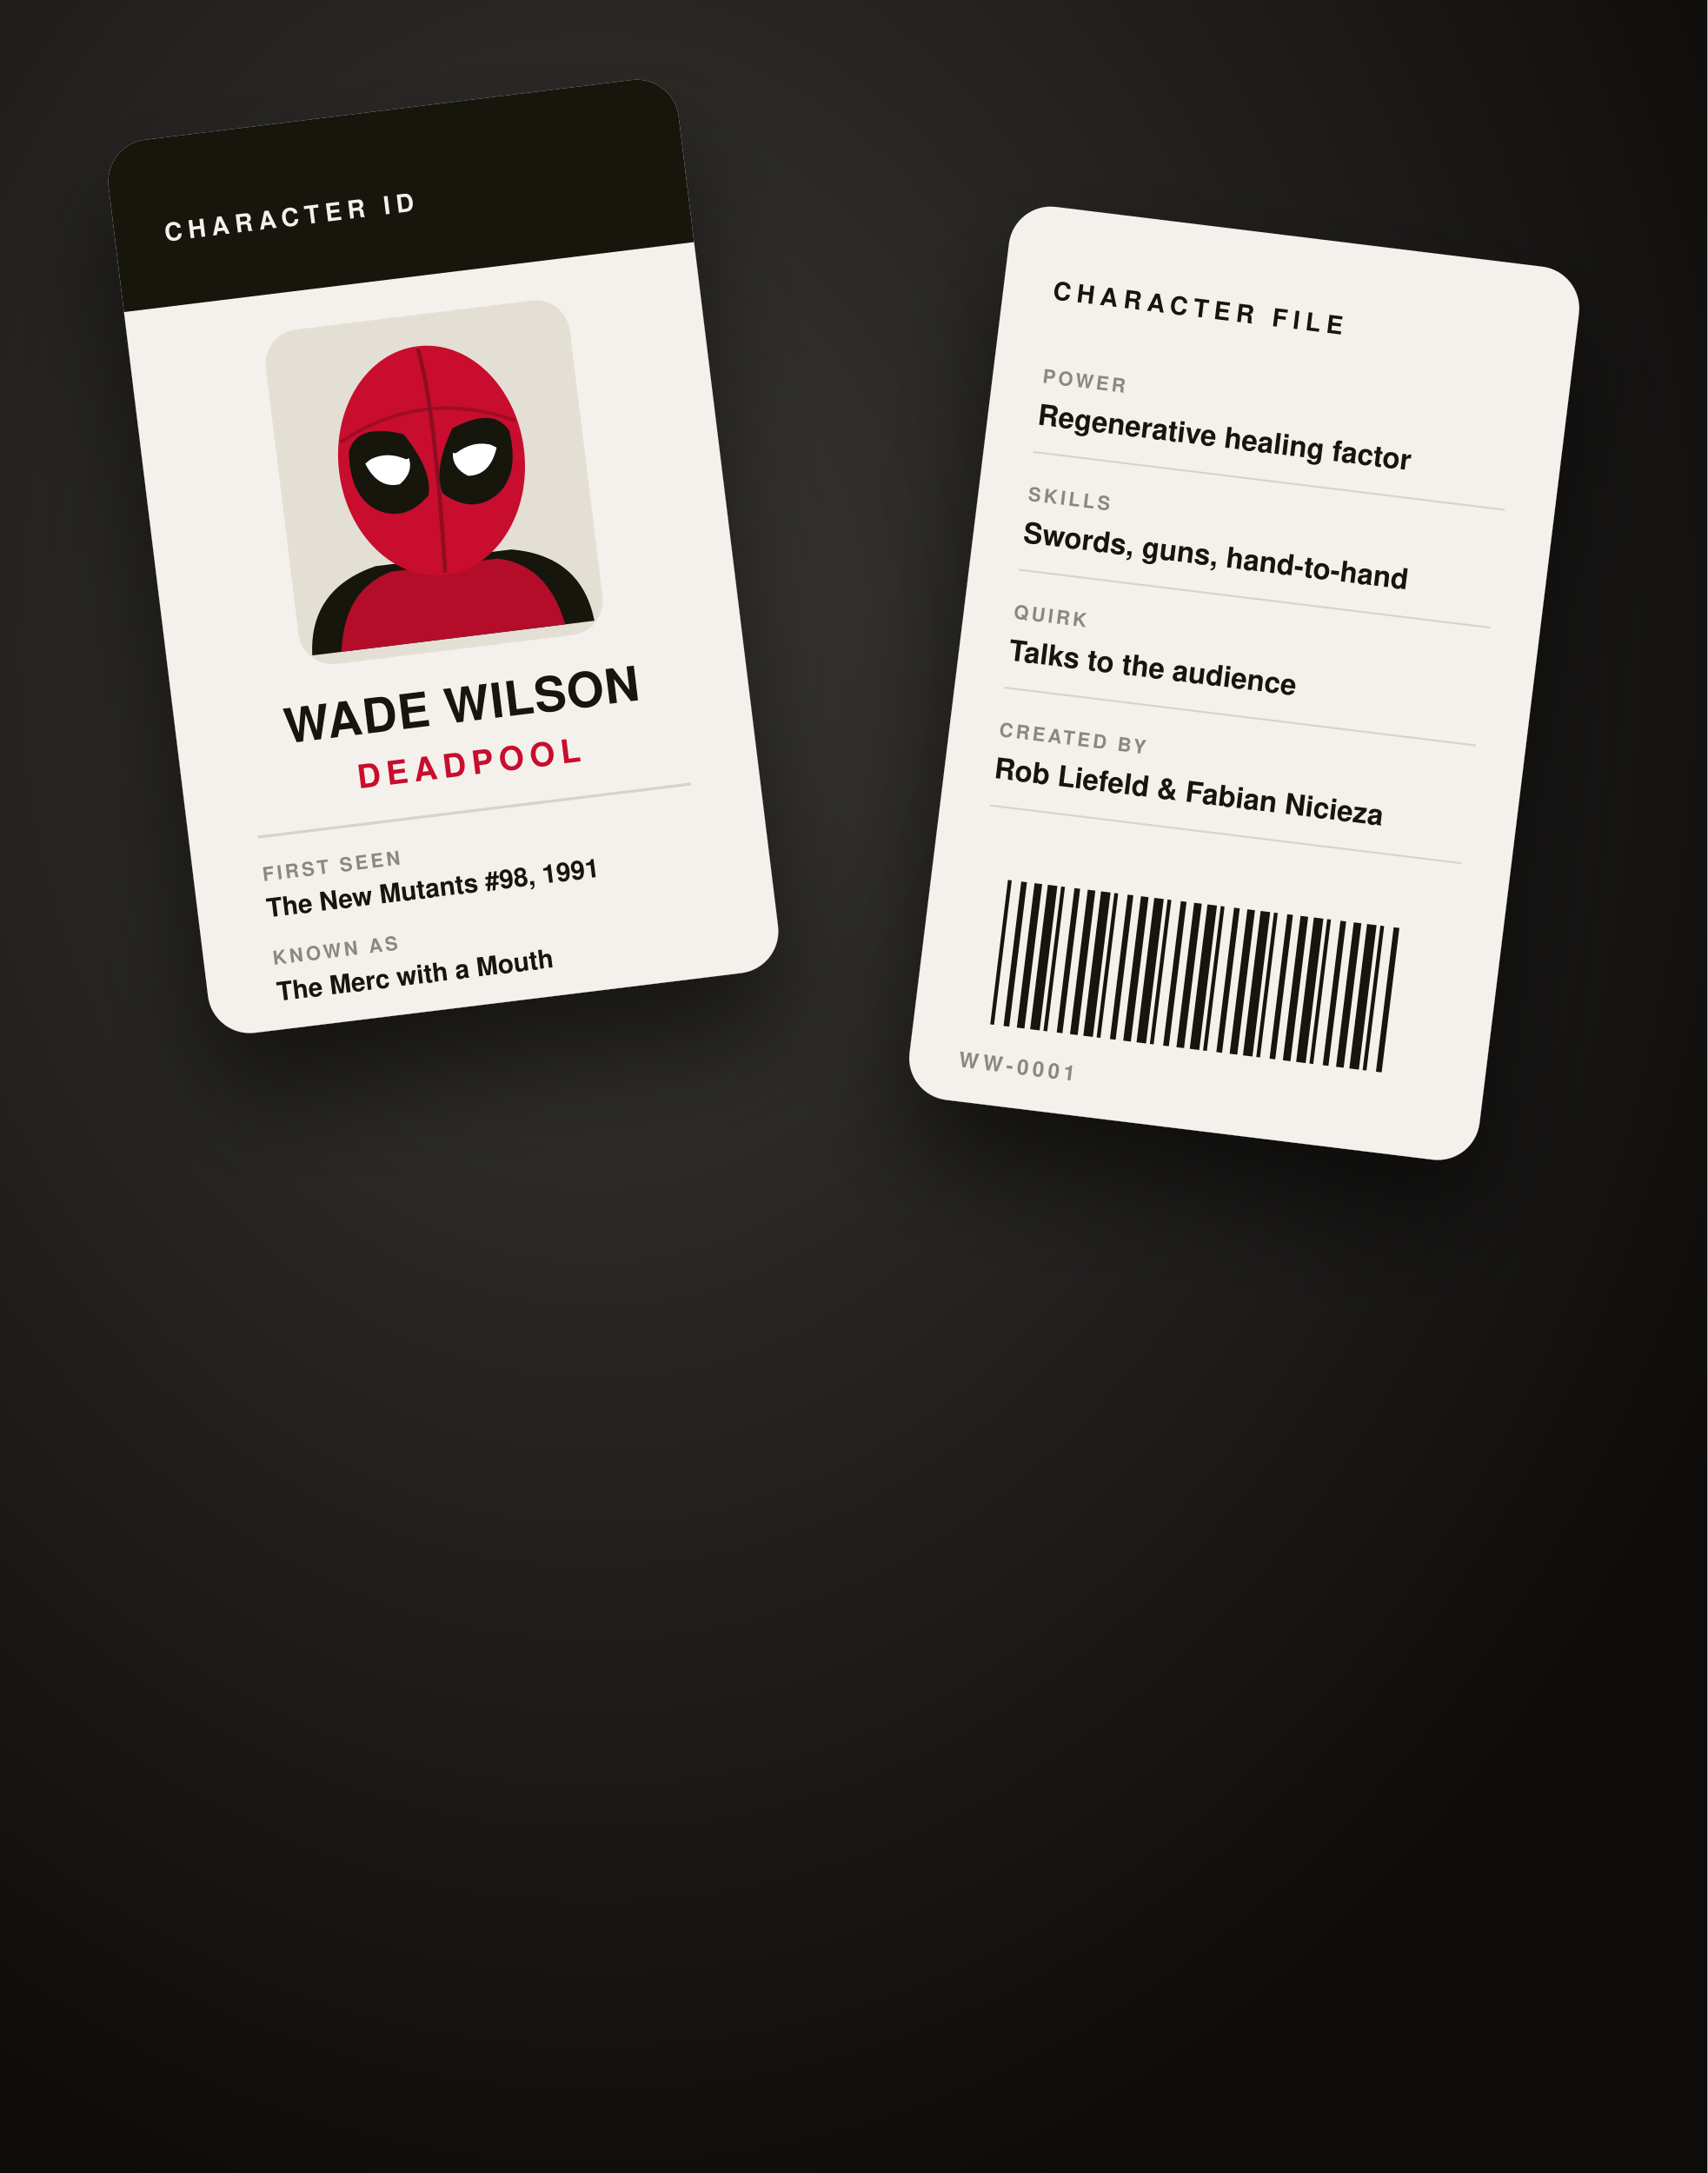
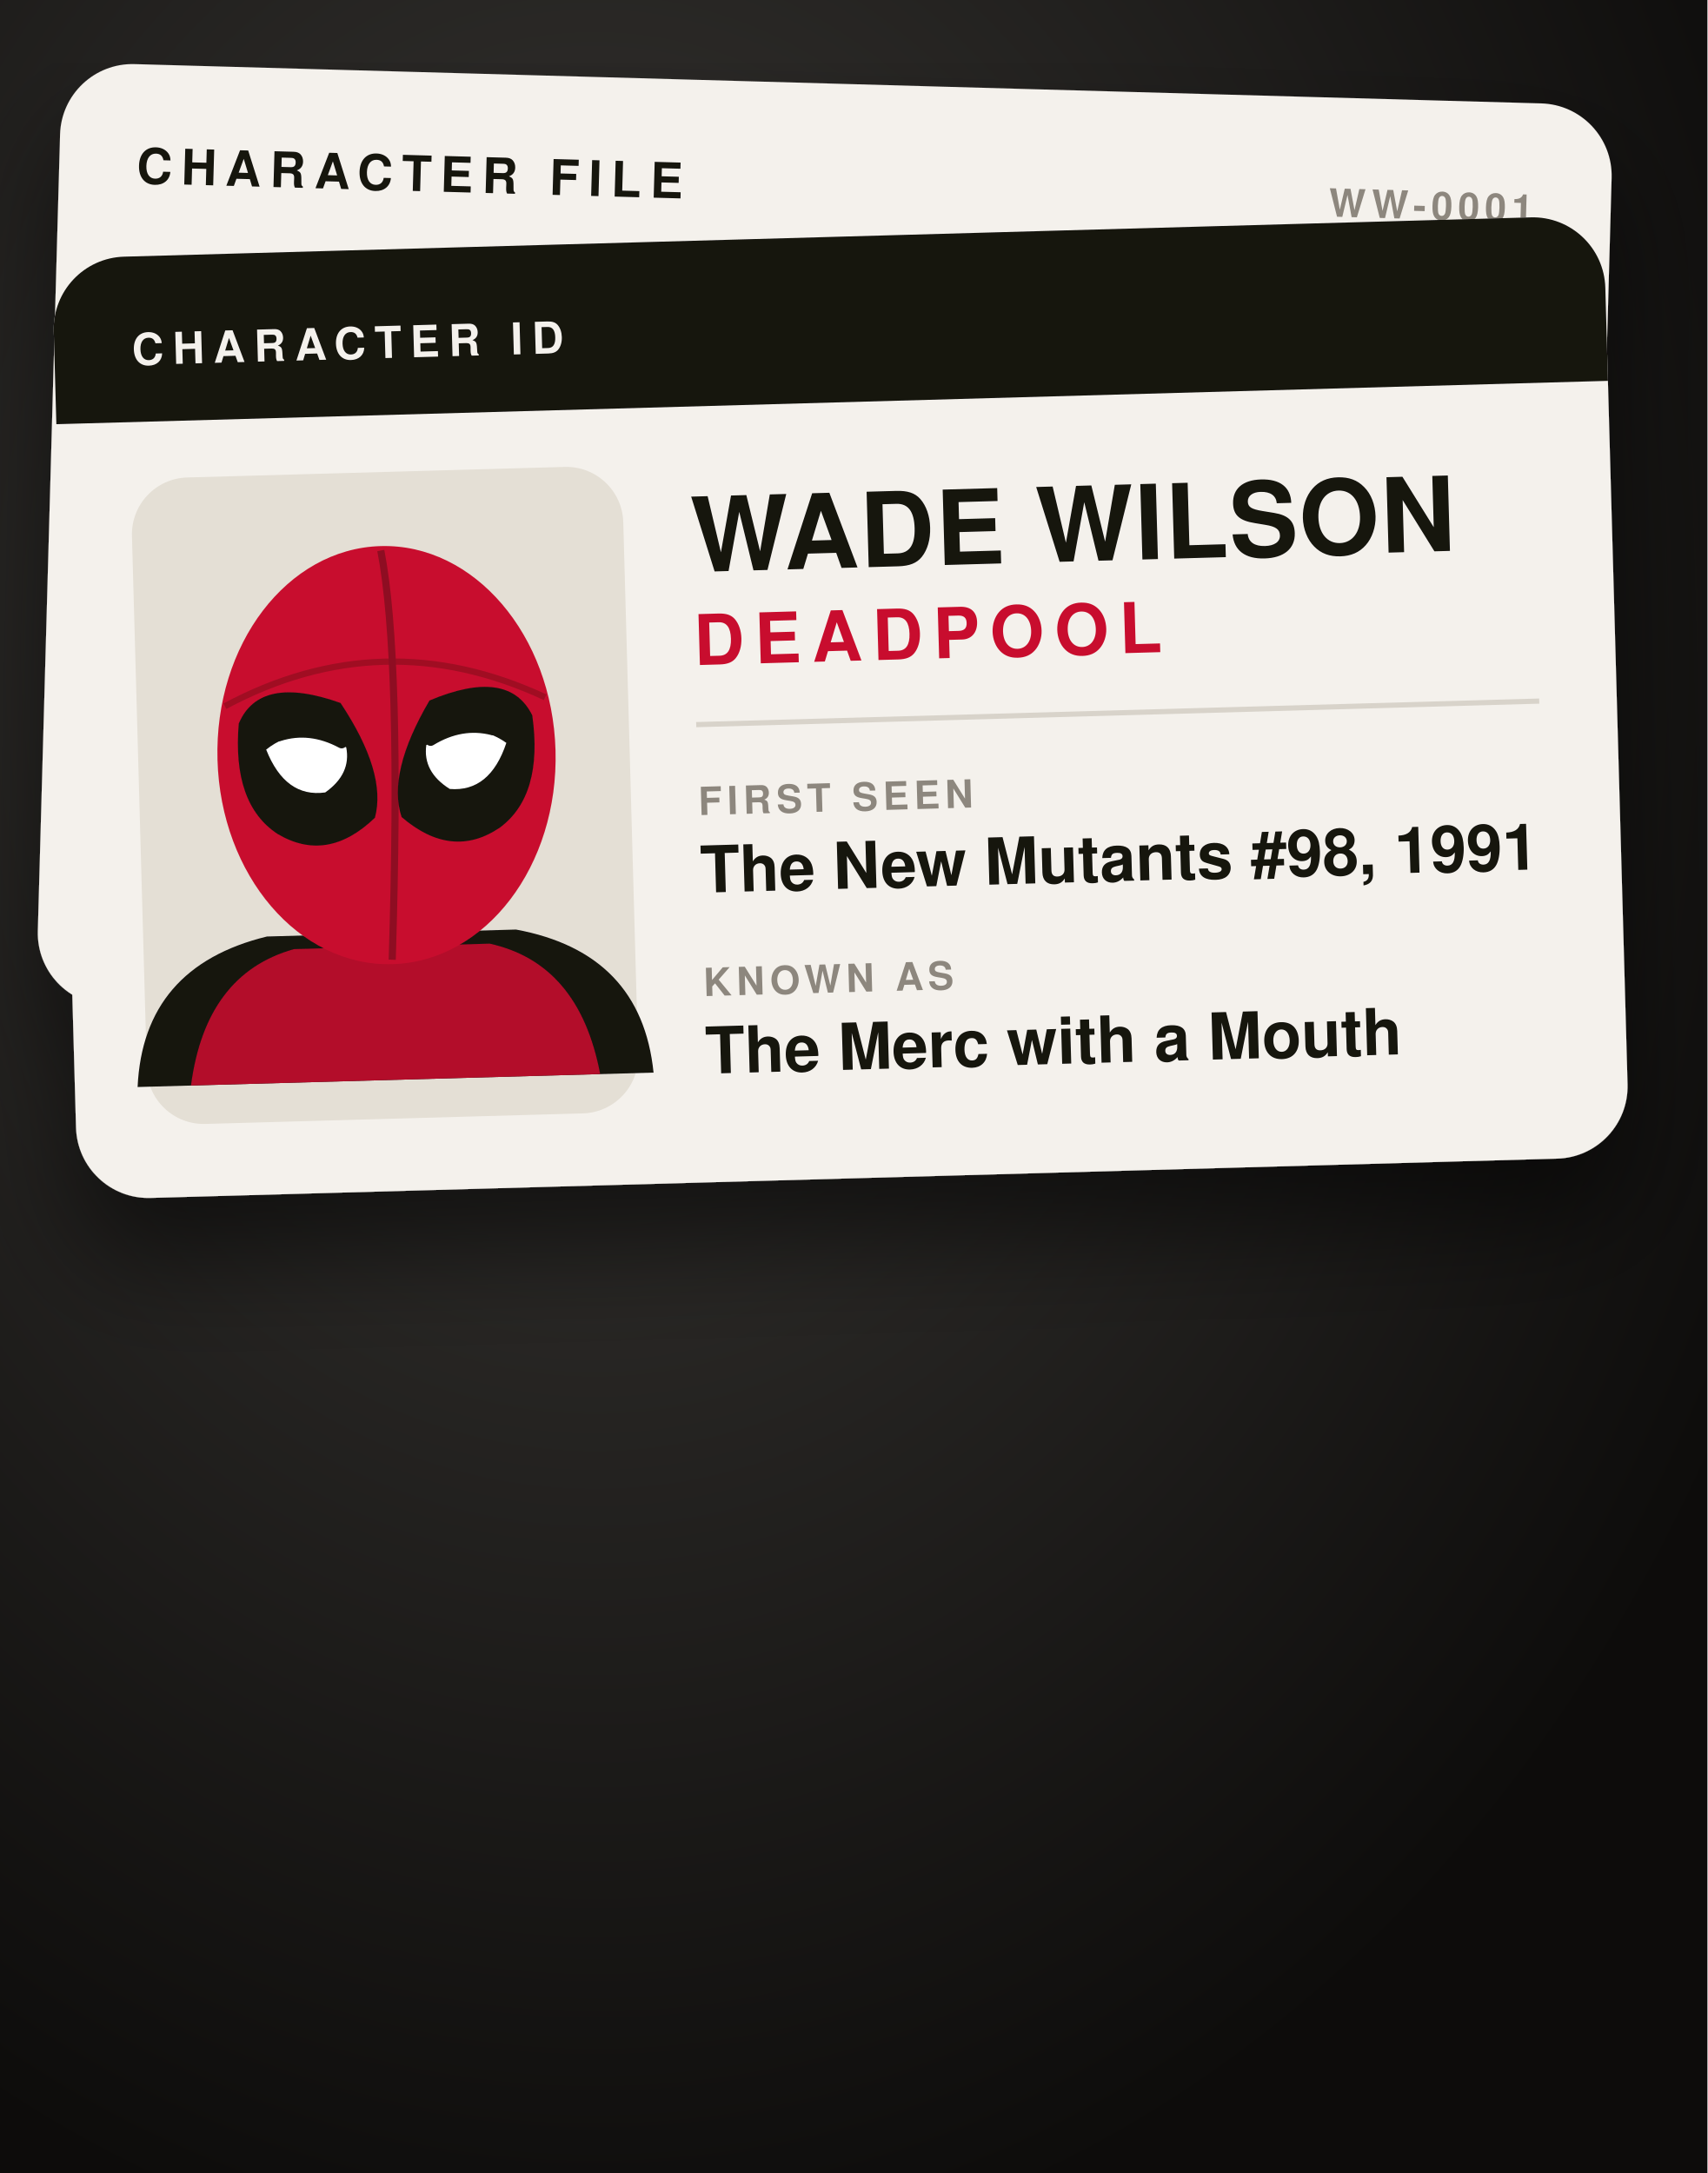
<svg xmlns="http://www.w3.org/2000/svg" viewBox="0 0 660 840" width="660" height="840">
  <defs>
    <radialGradient id="g" cx="0.35" cy="0.3" r=".75">
      <stop offset="0" stop-color="#3a3835" />
      <stop offset="1" stop-color="#0d0c0b" />
    </radialGradient>
    <filter id="s" x="-30%" y="-30%" width="160%" height="170%">
      <feDropShadow dx="0" dy="24" stdDeviation="20" flood-color="#000" flood-opacity=".55" />
    </filter>
  </defs>
  <rect width="660" height="840" fill="url(#g)" />
  <g filter="url(#s)">
-     <g transform="translate(40 56) rotate(-7) scale(.74)">
-       <rect width="300" height="470" rx="22" fill="#f4f1ec" />
-       <path d="M0 22a22 22 0 0 1 22-22h256a22 22 0 0 1 22 22v66H0z" fill="#141310" />
-       <text x="26" y="54" font-family="Helvetica Neue, Helvetica, Arial, sans-serif" font-size="13" font-weight="700" letter-spacing="3" fill="#f4f1ec" text-anchor="start">CHARACTER ID</text>
-       <rect x="70" y="108" width="160" height="176" rx="18" fill="#e4dfd5" />
-       <g transform="translate(86 118) scale(1.28)">
+     <g transform="translate(24 24) rotate(1.6) scale(1.0)">
+       <rect width="600" height="364" rx="28" fill="#f4f1ec" />
+       <text x="30" y="46" font-family="Helvetica Neue, Helvetica, Arial, sans-serif" font-size="19" font-weight="800" letter-spacing="3.5" fill="#141310" text-anchor="start">CHARACTER FILE</text>
+       <text x="570" y="46" font-family="Helvetica Neue, Helvetica, Arial, sans-serif" font-size="15" font-weight="700" letter-spacing="2" fill="#8d877e" text-anchor="end">WW-0001</text>
+     </g>
+     <g transform="translate(20 100) rotate(-1.6)">
+       <rect width="600" height="364" rx="28" fill="#f4f1ec" />
+       <path d="M0 28a28 28 0 0 1 28-28h544a28 28 0 0 1 28 28v36H0z" fill="#141310" />
+       <text x="30" y="42" font-family="Helvetica Neue, Helvetica, Arial, sans-serif" font-size="17" font-weight="700" letter-spacing="3.5" fill="#f4f1ec" text-anchor="start">CHARACTER ID</text>
+       <rect x="28" y="86" width="190" height="250" rx="22" fill="#e4dfd5" />
+       <g transform="translate(38 106) scale(1.72)">
        <path d="M-8 125 Q-6 98 22 92 L78 92 Q106 98 108 125 Z" fill="#141310" />
        <path d="M4 125 Q8 100 28 95 L72 95 Q92 100 96 125 Z" fill="#b30f2b" />
        <ellipse cx="50" cy="52" rx="38" ry="47" fill="#c8102e" />
        <path d="M50 6 Q54 30 50 98" stroke="#8e0a20" stroke-width="1.6" fill="none" />
        <path d="M14 40 Q50 22 86 40" stroke="#8e0a20" stroke-width="1.4" fill="none" opacity=".7" />
        <path d="M17 44 Q22 33 40 40 Q50 56 47 66 Q36 76 25 69 Q15 62 17 44Z" fill="#141310" />
        <path d="M83 44 Q78 33 60 40 Q50 56 53 66 Q64 76 75 69 Q85 62 83 44Z" fill="#141310" />
        <path d="M23 50 Q31 44 41 50 Q42 56 36 60 Q27 61 23 50Z" fill="#fff" />
        <path d="M77 50 Q69 44 59 50 Q58 56 64 60 Q73 61 77 50Z" fill="#fff" />
        <path d="M26 47 Q33 45 40 49" stroke="#141310" stroke-width="2.4" fill="none" stroke-linecap="round" />
        <path d="M74 47 Q67 45 60 49" stroke="#141310" stroke-width="2.4" fill="none" stroke-linecap="round" />
      </g>
-       <text x="150" y="322" font-family="Helvetica Neue, Helvetica, Arial, sans-serif" font-size="25" font-weight="800" letter-spacing="0.5" fill="#141310" text-anchor="middle">WADE WILSON</text>
-       <text x="150" y="350" font-family="Helvetica Neue, Helvetica, Arial, sans-serif" font-size="17" font-weight="800" letter-spacing="3" fill="#c8102e" text-anchor="middle">DEADPOOL</text>
-       <rect x="36" y="368" width="228" height="1.5" fill="#d8d3ca" />
-       <text x="36" y="392" font-family="Helvetica Neue, Helvetica, Arial, sans-serif" font-size="10" font-weight="700" letter-spacing="1.5" fill="#8d877e" text-anchor="start">FIRST SEEN</text>
-       <text x="36" y="411" font-family="Helvetica Neue, Helvetica, Arial, sans-serif" font-size="13.5" font-weight="600" letter-spacing="0" fill="#141310" text-anchor="start">The New Mutants #98, 1991</text>
-       <text x="36" y="436" font-family="Helvetica Neue, Helvetica, Arial, sans-serif" font-size="10" font-weight="700" letter-spacing="1.5" fill="#8d877e" text-anchor="start">KNOWN AS</text>
-       <text x="36" y="455" font-family="Helvetica Neue, Helvetica, Arial, sans-serif" font-size="13.5" font-weight="600" letter-spacing="0" fill="#141310" text-anchor="start">The Merc with a Mouth</text>
-     </g>
-     <g transform="translate(392 78) rotate(7) scale(.74)">
-       <rect width="300" height="470" rx="22" fill="#f4f1ec" />
-       <text x="26" y="48" font-family="Helvetica Neue, Helvetica, Arial, sans-serif" font-size="13" font-weight="800" letter-spacing="3" fill="#141310" text-anchor="start">CHARACTER FILE</text>
-       <text x="26" y="92" font-family="Helvetica Neue, Helvetica, Arial, sans-serif" font-size="10" font-weight="700" letter-spacing="1.5" fill="#8d877e" text-anchor="start">POWER</text>
-       <text x="26" y="114" font-family="Helvetica Neue, Helvetica, Arial, sans-serif" font-size="15" font-weight="600" letter-spacing="0" fill="#141310" text-anchor="start">Regenerative healing factor</text>
-       <rect x="26" y="128" width="248" height="1" fill="#d8d3ca" />
-       <text x="26" y="154" font-family="Helvetica Neue, Helvetica, Arial, sans-serif" font-size="10" font-weight="700" letter-spacing="1.5" fill="#8d877e" text-anchor="start">SKILLS</text>
-       <text x="26" y="176" font-family="Helvetica Neue, Helvetica, Arial, sans-serif" font-size="15" font-weight="600" letter-spacing="0" fill="#141310" text-anchor="start">Swords, guns, hand-to-hand</text>
-       <rect x="26" y="190" width="248" height="1" fill="#d8d3ca" />
-       <text x="26" y="216" font-family="Helvetica Neue, Helvetica, Arial, sans-serif" font-size="10" font-weight="700" letter-spacing="1.5" fill="#8d877e" text-anchor="start">QUIRK</text>
-       <text x="26" y="238" font-family="Helvetica Neue, Helvetica, Arial, sans-serif" font-size="15" font-weight="600" letter-spacing="0" fill="#141310" text-anchor="start">Talks to the audience</text>
-       <rect x="26" y="252" width="248" height="1" fill="#d8d3ca" />
-       <text x="26" y="278" font-family="Helvetica Neue, Helvetica, Arial, sans-serif" font-size="10" font-weight="700" letter-spacing="1.5" fill="#8d877e" text-anchor="start">CREATED BY</text>
-       <text x="26" y="300" font-family="Helvetica Neue, Helvetica, Arial, sans-serif" font-size="15" font-weight="600" letter-spacing="0" fill="#141310" text-anchor="start">Rob Liefeld &amp; Fabian Nicieza</text>
-       <rect x="26" y="314" width="248" height="1" fill="#d8d3ca" />
-       <g fill="#141310">
-         <rect x="40" y="352" width="2" height="76" />
-         <rect x="47" y="352" width="3" height="76" />
-         <rect x="54" y="352" width="4" height="76" />
-         <rect x="61" y="352" width="5" height="76" />
-         <rect x="68" y="352" width="2" height="76" />
-         <rect x="75" y="352" width="3" height="76" />
-         <rect x="82" y="352" width="4" height="76" />
-         <rect x="89" y="352" width="5" height="76" />
-         <rect x="96" y="352" width="2" height="76" />
-         <rect x="103" y="352" width="3" height="76" />
-         <rect x="110" y="352" width="4" height="76" />
-         <rect x="117" y="352" width="5" height="76" />
-         <rect x="124" y="352" width="2" height="76" />
-         <rect x="131" y="352" width="3" height="76" />
-         <rect x="138" y="352" width="4" height="76" />
-         <rect x="145" y="352" width="5" height="76" />
-         <rect x="152" y="352" width="2" height="76" />
-         <rect x="159" y="352" width="3" height="76" />
-         <rect x="166" y="352" width="4" height="76" />
-         <rect x="173" y="352" width="5" height="76" />
-         <rect x="180" y="352" width="2" height="76" />
-         <rect x="187" y="352" width="3" height="76" />
-         <rect x="194" y="352" width="4" height="76" />
-         <rect x="201" y="352" width="5" height="76" />
-         <rect x="208" y="352" width="2" height="76" />
-         <rect x="215" y="352" width="3" height="76" />
-         <rect x="222" y="352" width="4" height="76" />
-         <rect x="229" y="352" width="5" height="76" />
-         <rect x="236" y="352" width="2" height="76" />
-         <rect x="243" y="352" width="3" height="76" />
-       </g>
-       <text x="26" y="452" font-family="Helvetica Neue, Helvetica, Arial, sans-serif" font-size="11" font-weight="700" letter-spacing="2" fill="#8d877e" text-anchor="start">WW-0001</text>
+       <text x="244" y="128" font-family="Helvetica Neue, Helvetica, Arial, sans-serif" font-size="40" font-weight="800" letter-spacing="0.5" fill="#141310" text-anchor="start">WADE WILSON</text>
+       <text x="244" y="164" font-family="Helvetica Neue, Helvetica, Arial, sans-serif" font-size="27" font-weight="800" letter-spacing="4" fill="#c8102e" text-anchor="start">DEADPOOL</text>
+       <rect x="244" y="186" width="326" height="2" fill="#d8d3ca" />
+       <text x="244" y="222" font-family="Helvetica Neue, Helvetica, Arial, sans-serif" font-size="15" font-weight="700" letter-spacing="2" fill="#8d877e" text-anchor="start">FIRST SEEN</text>
+       <text x="244" y="252" font-family="Helvetica Neue, Helvetica, Arial, sans-serif" font-size="25" font-weight="600" letter-spacing="0" fill="#141310" text-anchor="start">The New Mutants #98, 1991</text>
+       <text x="244" y="292" font-family="Helvetica Neue, Helvetica, Arial, sans-serif" font-size="15" font-weight="700" letter-spacing="2" fill="#8d877e" text-anchor="start">KNOWN AS</text>
+       <text x="244" y="322" font-family="Helvetica Neue, Helvetica, Arial, sans-serif" font-size="25" font-weight="600" letter-spacing="0" fill="#141310" text-anchor="start">The Merc with a Mouth</text>
    </g>
  </g>
</svg>
